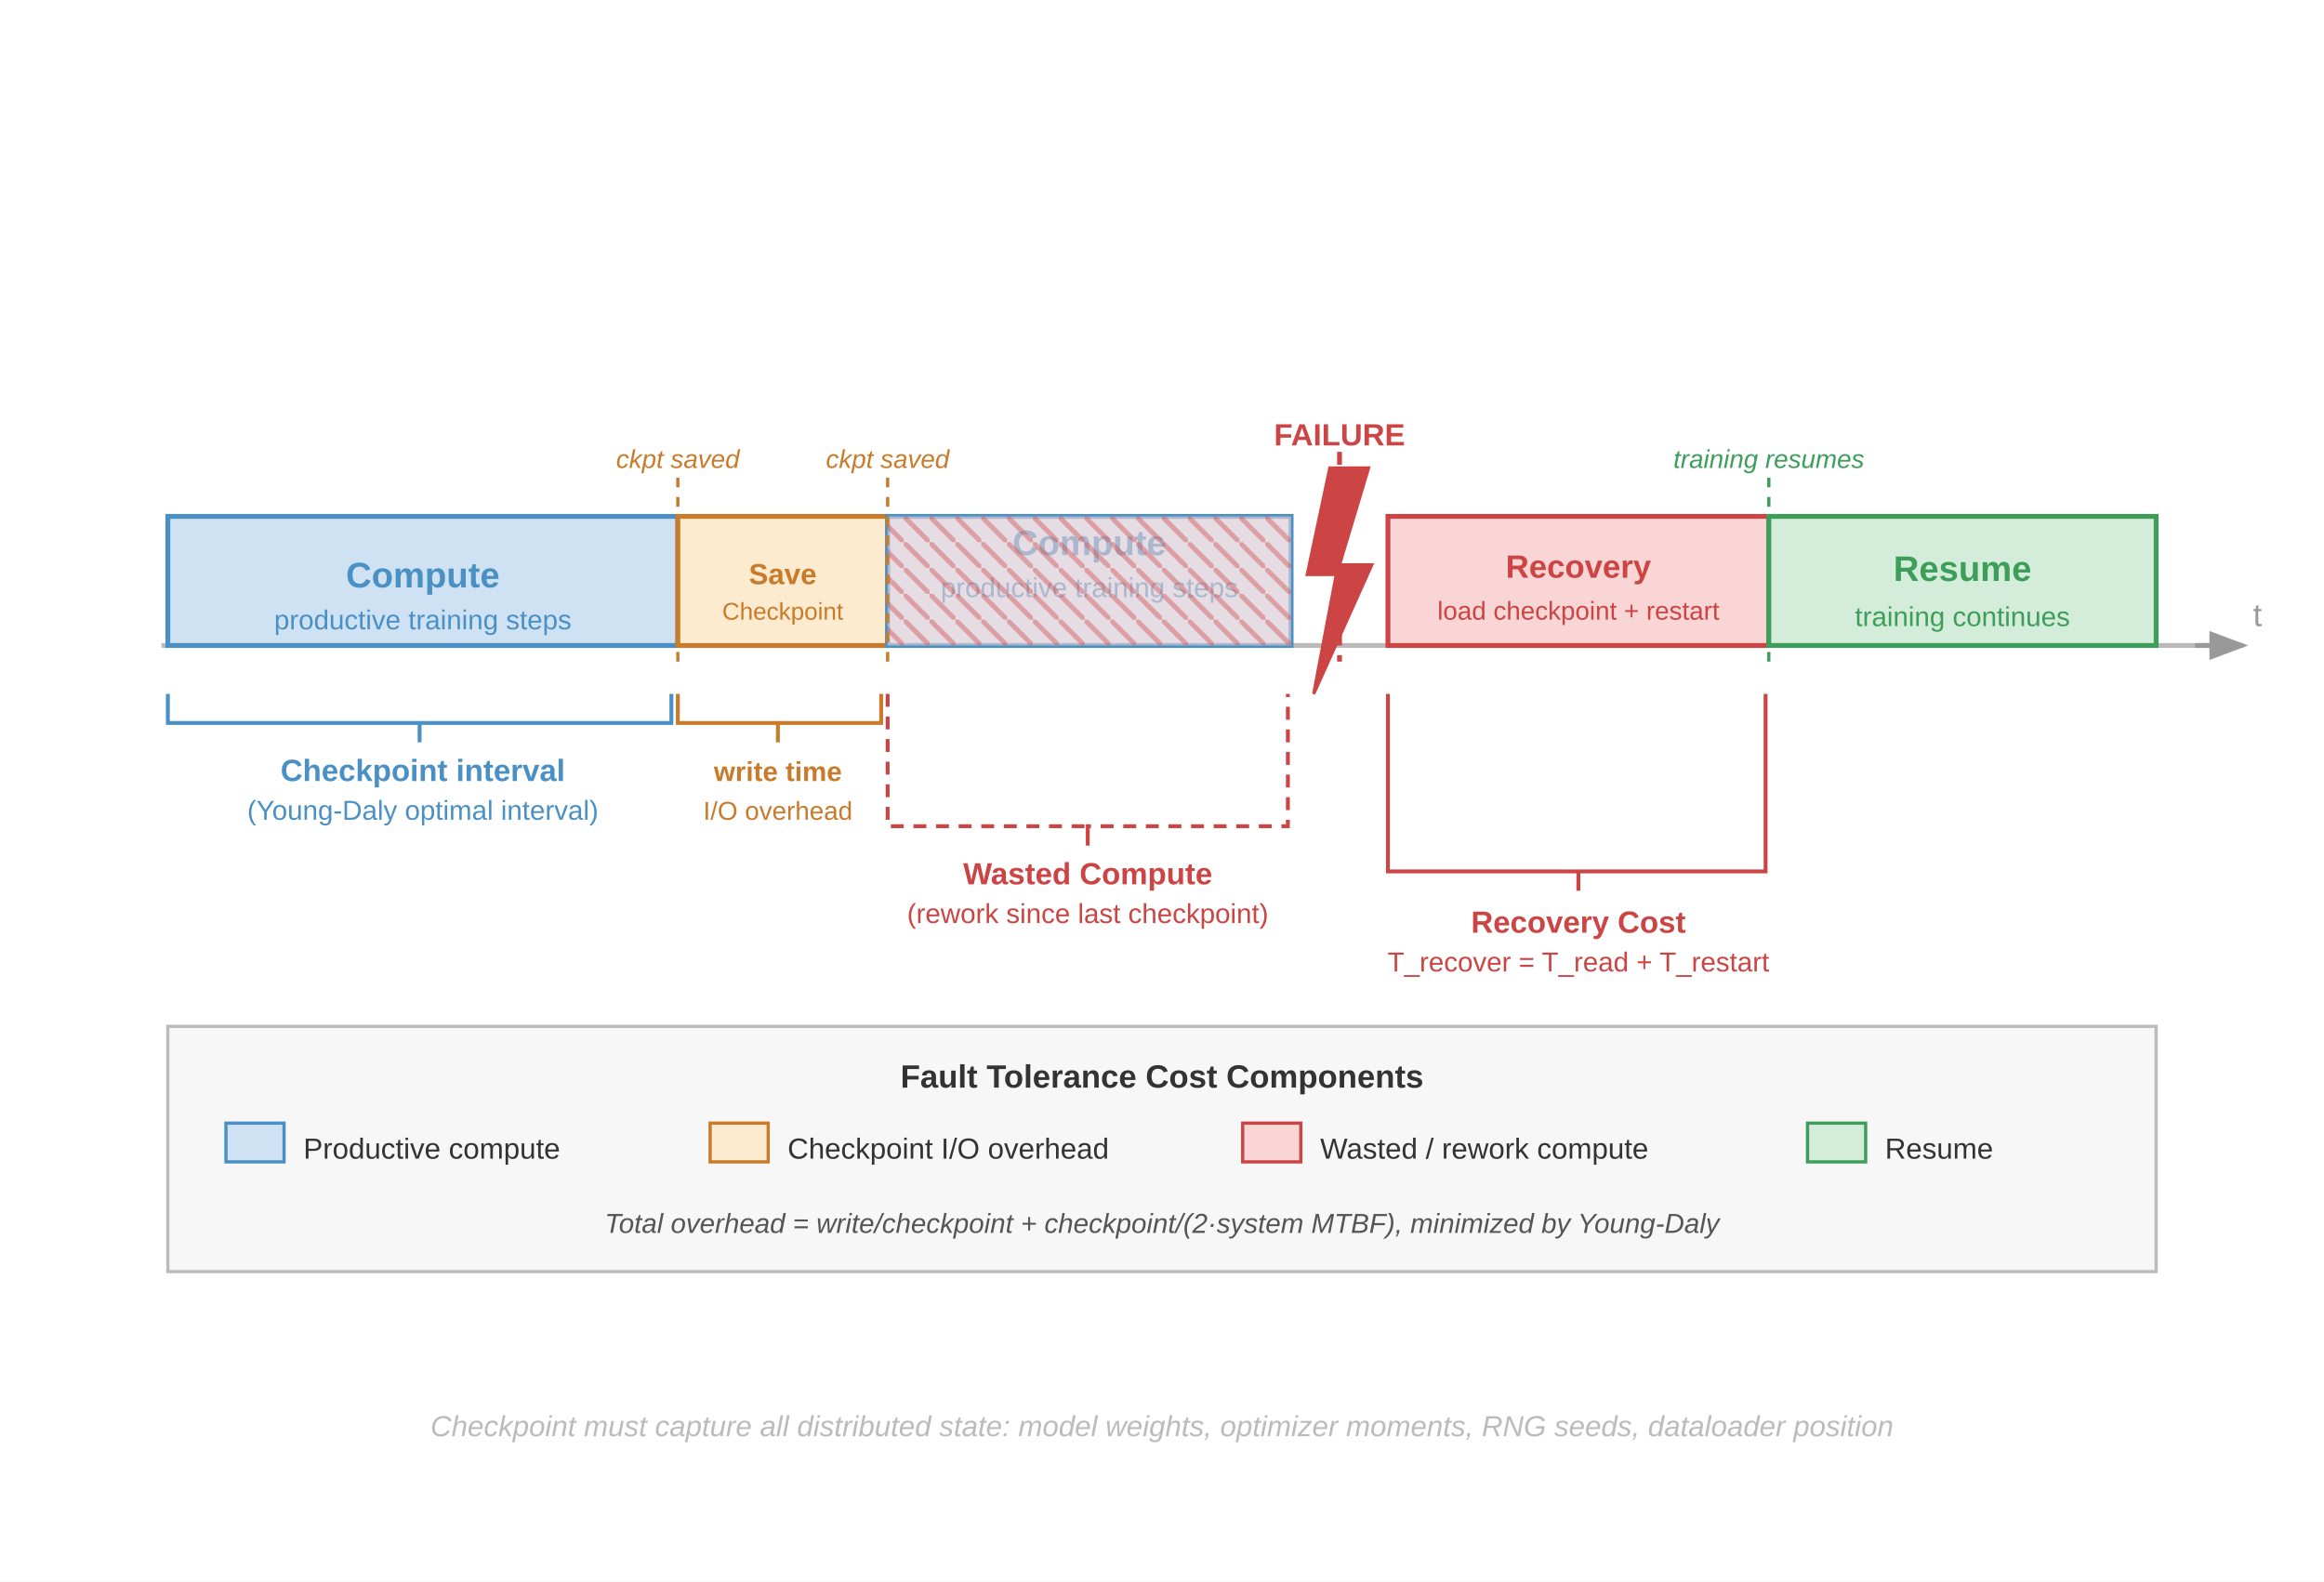
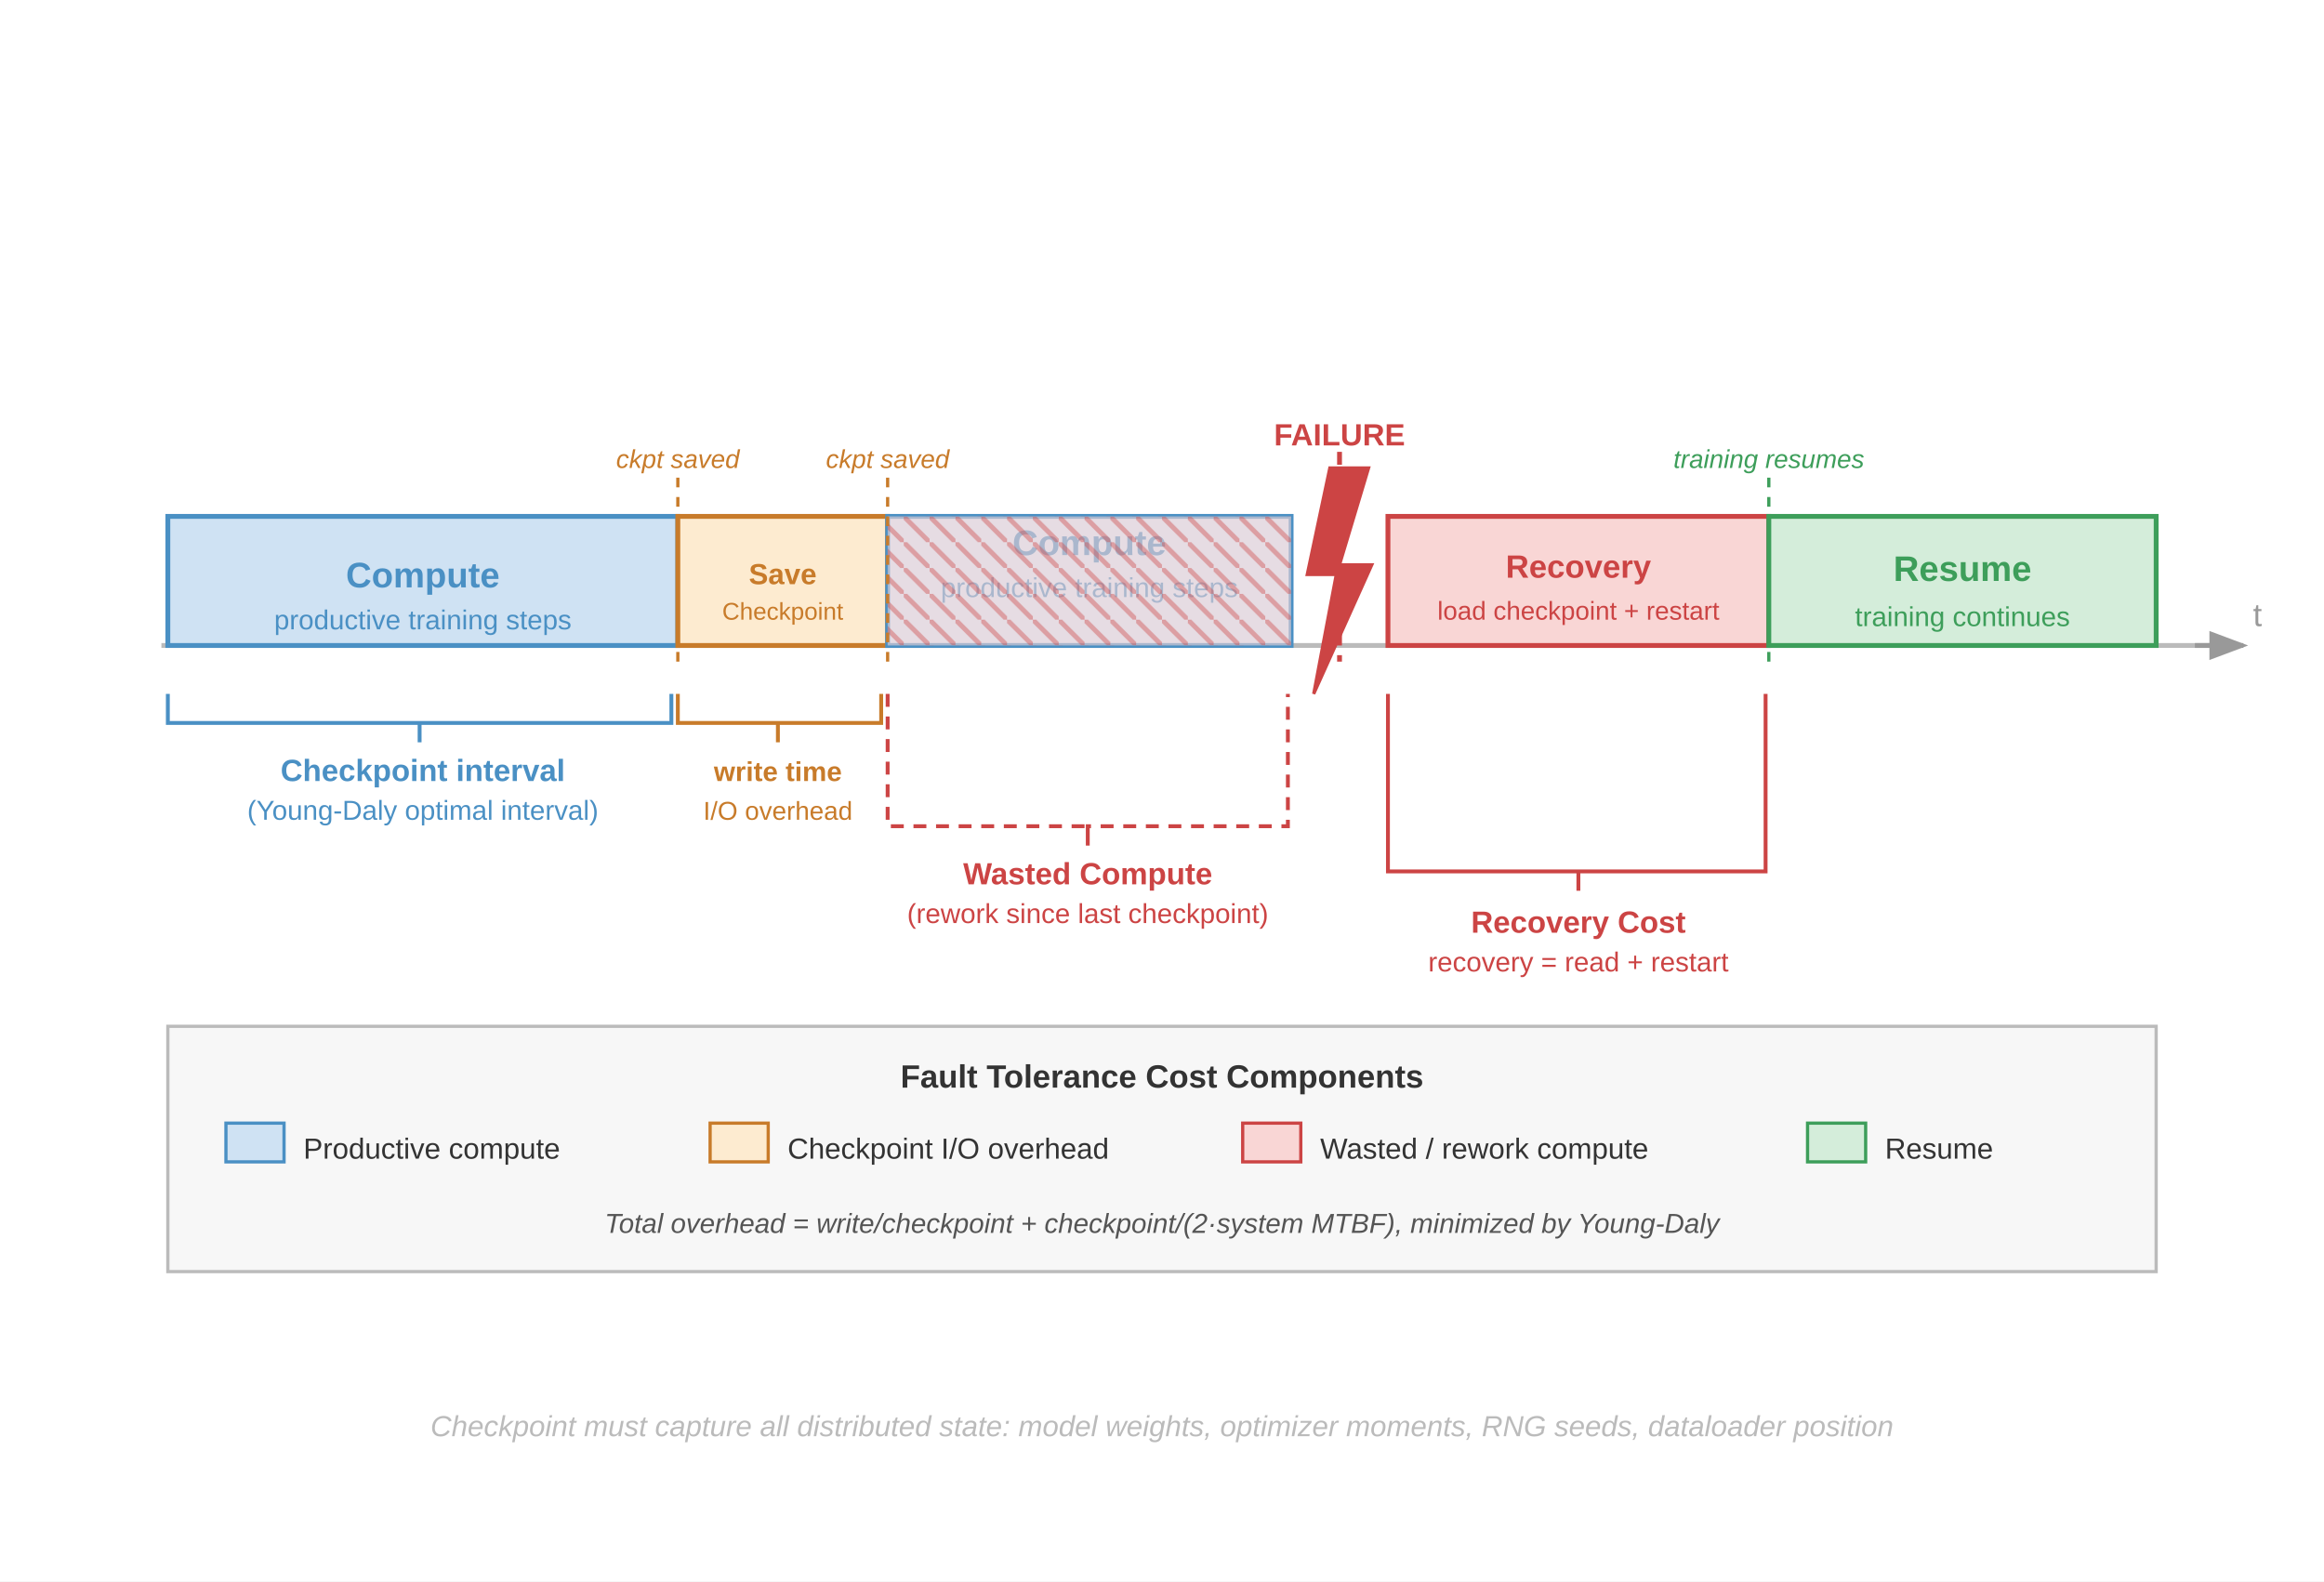
<svg xmlns="http://www.w3.org/2000/svg" font-family="Arial, Helvetica, sans-serif" viewBox="0 0 720 490">
  <defs>
    <marker id="arrowB" markerWidth="8" markerHeight="6" refX="7" refY="3" orient="auto">
      <path d="M0,0 L8,3 L0,6 Z" fill="#4a90c4" />
    </marker>
    <marker id="arrowR" markerWidth="8" markerHeight="6" refX="7" refY="3" orient="auto">
      <path d="M0,0 L8,3 L0,6 Z" fill="#c44" />
    </marker>
    <marker id="arrowO" markerWidth="8" markerHeight="6" refX="7" refY="3" orient="auto">
      <path d="M0,0 L8,3 L0,6 Z" fill="#c87b2a" />
    </marker>
    <marker id="arrowG" markerWidth="8" markerHeight="6" refX="7" refY="3" orient="auto">
      <path d="M0,0 L8,3 L0,6 Z" fill="#3d9e5a" />
    </marker>
    <marker id="arrowGray" markerWidth="8" markerHeight="6" refX="7" refY="3" orient="auto">
      <path d="M0,0 L8,3 L0,6 Z" fill="#999" />
    </marker>
    <pattern id="hatchRed" width="8" height="8" patternUnits="userSpaceOnUse">
      <path d="M-2,-2 L10,10" stroke="#c44" stroke-width="1.5" opacity="0.4" />
    </pattern>
  </defs>
  <rect width="720" height="490" fill="#fff" />
  <line x1="50" y1="200" x2="685" y2="200" stroke="#bbb" stroke-width="1.5" />
  <line x1="680" y1="200" x2="695" y2="200" stroke="#999" stroke-width="1.5" marker-end="url(#arrowGray)" />
  <text x="698" y="194.0" font-size="10" fill="#999">t</text>
  <rect x="52" y="160" width="158" height="40" fill="#cfe2f3" stroke="#4a90c4" stroke-width="1.5" />
  <text x="131" y="182" text-anchor="middle" font-size="11" font-weight="600" fill="#4a90c4">Compute</text>
  <text x="131" y="195" text-anchor="middle" font-size="8.5" fill="#4a90c4">productive training steps</text>
  <rect x="210" y="160" width="65" height="40" fill="#fdebd0" stroke="#c87b2a" stroke-width="1.5" />
  <text x="242.5" y="181" text-anchor="middle" font-size="9" font-weight="600" fill="#c87b2a">Save</text>
  <text x="242.5" y="192" text-anchor="middle" font-size="7.5" fill="#c87b2a">Checkpoint</text>
  <rect x="275" y="160" width="125" height="40" fill="#cfe2f3" stroke="#4a90c4" stroke-width="1.5" />
  <text x="337.5" y="172.0" text-anchor="middle" font-size="11" font-weight="600" fill="#4a90c4">Compute</text>
  <text x="337.5" y="185.0" text-anchor="middle" font-size="8.5" fill="#4a90c4">productive training steps</text>
  <rect x="275" y="160" width="125" height="40" fill="#f9d6d5" fill-opacity="0.55" stroke="none" />
  <rect x="275" y="160" width="125" height="40" fill="url(#hatchRed)" />
  <polygon points="412,145 405,178 414,178 407,215 425,175 415,175 424,145" fill="#c44" stroke="#c44" stroke-width="1" />
  <text x="415" y="138" text-anchor="middle" font-size="9.5" font-weight="700" fill="#c44">FAILURE</text>
  <rect x="430" y="160" width="118" height="40" fill="#f9d6d5" stroke="#c44" stroke-width="1.5" />
  <text x="489" y="179" text-anchor="middle" font-size="10" font-weight="600" fill="#c44">Recovery</text>
  <text x="489" y="192" text-anchor="middle" font-size="8" fill="#c44">load checkpoint + restart</text>
  <rect x="548" y="160" width="120" height="40" fill="#d4edda" stroke="#3d9e5a" stroke-width="1.5" />
  <text x="608" y="180" text-anchor="middle" font-size="11" font-weight="600" fill="#3d9e5a">Resume</text>
  <text x="608" y="194" text-anchor="middle" font-size="8.5" fill="#3d9e5a">training continues</text>
  <path d="M52,215 L52,224 L130,224 L130,230 L130,224 L208,224 L208,215" fill="none" stroke="#4a90c4" stroke-width="1.2" />
  <text x="131" y="242" text-anchor="middle" font-size="9.5" fill="#4a90c4" font-weight="700">Checkpoint interval</text>
  <text x="131" y="254" text-anchor="middle" font-size="8.5" fill="#4a90c4">(Young-Daly optimal interval)</text>
  <path d="M210,215 L210,224 L241,224 L241,230 L241,224 L273,224 L273,215" fill="none" stroke="#c87b2a" stroke-width="1.2" />
  <text x="241" y="242" text-anchor="middle" font-size="8.5" fill="#c87b2a" font-weight="700">write time</text>
  <text x="241" y="254" text-anchor="middle" font-size="8" fill="#c87b2a">I/O overhead</text>
  <path d="M275,215 L275,256 L337,256 L337,262 L337,256 L399,256 L399,215" fill="none" stroke="#c44" stroke-width="1.2" stroke-dasharray="4,3" />
  <text x="337" y="274" text-anchor="middle" font-size="9.5" fill="#c44" font-weight="700">Wasted Compute</text>
  <text x="337" y="286" text-anchor="middle" font-size="8.5" fill="#c44">(rework since last checkpoint)</text>
  <path d="M430,215 L430,270 L489,270 L489,276 L489,270 L547,270 L547,215" fill="none" stroke="#c44" stroke-width="1.2" />
  <text x="489" y="289" text-anchor="middle" font-size="9.5" fill="#c44" font-weight="700">Recovery Cost</text>
-   <text x="489" y="301" text-anchor="middle" font-size="8.5" fill="#c44">T_recover = T_read + T_restart</text>
+   <text x="489" y="301" text-anchor="middle" font-size="8.5" fill="#c44">recovery = read + restart</text>
  <line x1="210" y1="148" x2="210" y2="205" stroke="#c87b2a" stroke-width="1" stroke-dasharray="3,3" />
  <text x="210" y="145" text-anchor="middle" font-size="8" fill="#c87b2a" font-style="italic">ckpt saved</text>
  <line x1="275" y1="148" x2="275" y2="205" stroke="#c87b2a" stroke-width="1" stroke-dasharray="3,3" />
  <text x="275" y="145" text-anchor="middle" font-size="8" fill="#c87b2a" font-style="italic">ckpt saved</text>
  <line x1="415" y1="140" x2="415" y2="205" stroke="#c44" stroke-width="1.5" stroke-dasharray="4,3" />
  <line x1="548" y1="148" x2="548" y2="205" stroke="#3d9e5a" stroke-width="1" stroke-dasharray="3,3" />
  <text x="548" y="145" text-anchor="middle" font-size="8" fill="#3d9e5a" font-style="italic">training resumes</text>
  <rect x="52" y="318" width="616" height="76" fill="#f7f7f7" stroke="#bbb" stroke-width="1" />
  <text x="360" y="337" text-anchor="middle" font-size="10" font-weight="700" fill="#333">Fault Tolerance Cost Components</text>
  <rect x="70" y="348" width="18" height="12" fill="#cfe2f3" stroke="#4a90c4" stroke-width="1" />
  <text x="94" y="359" font-size="9" fill="#333">Productive compute</text>
  <rect x="220" y="348" width="18" height="12" fill="#fdebd0" stroke="#c87b2a" stroke-width="1" />
  <text x="244" y="359" font-size="9" fill="#333">Checkpoint I/O overhead</text>
  <rect x="385" y="348" width="18" height="12" fill="#f9d6d5" stroke="#c44" stroke-width="1" />
  <text x="409" y="359" font-size="9" fill="#333">Wasted / rework compute</text>
  <rect x="560" y="348" width="18" height="12" fill="#d4edda" stroke="#3d9e5a" stroke-width="1" />
  <text x="584" y="359" font-size="9" fill="#333">Resume</text>
  <text x="360" y="382" text-anchor="middle" font-size="8.5" fill="#555" font-style="italic">Total overhead = write/checkpoint + checkpoint/(2·system MTBF), minimized by Young-Daly</text>
  <text x="360" y="445" text-anchor="middle" font-size="9" fill="#bbb" font-style="italic">Checkpoint must capture all distributed state: model weights, optimizer moments, RNG seeds, dataloader position</text>
</svg>
